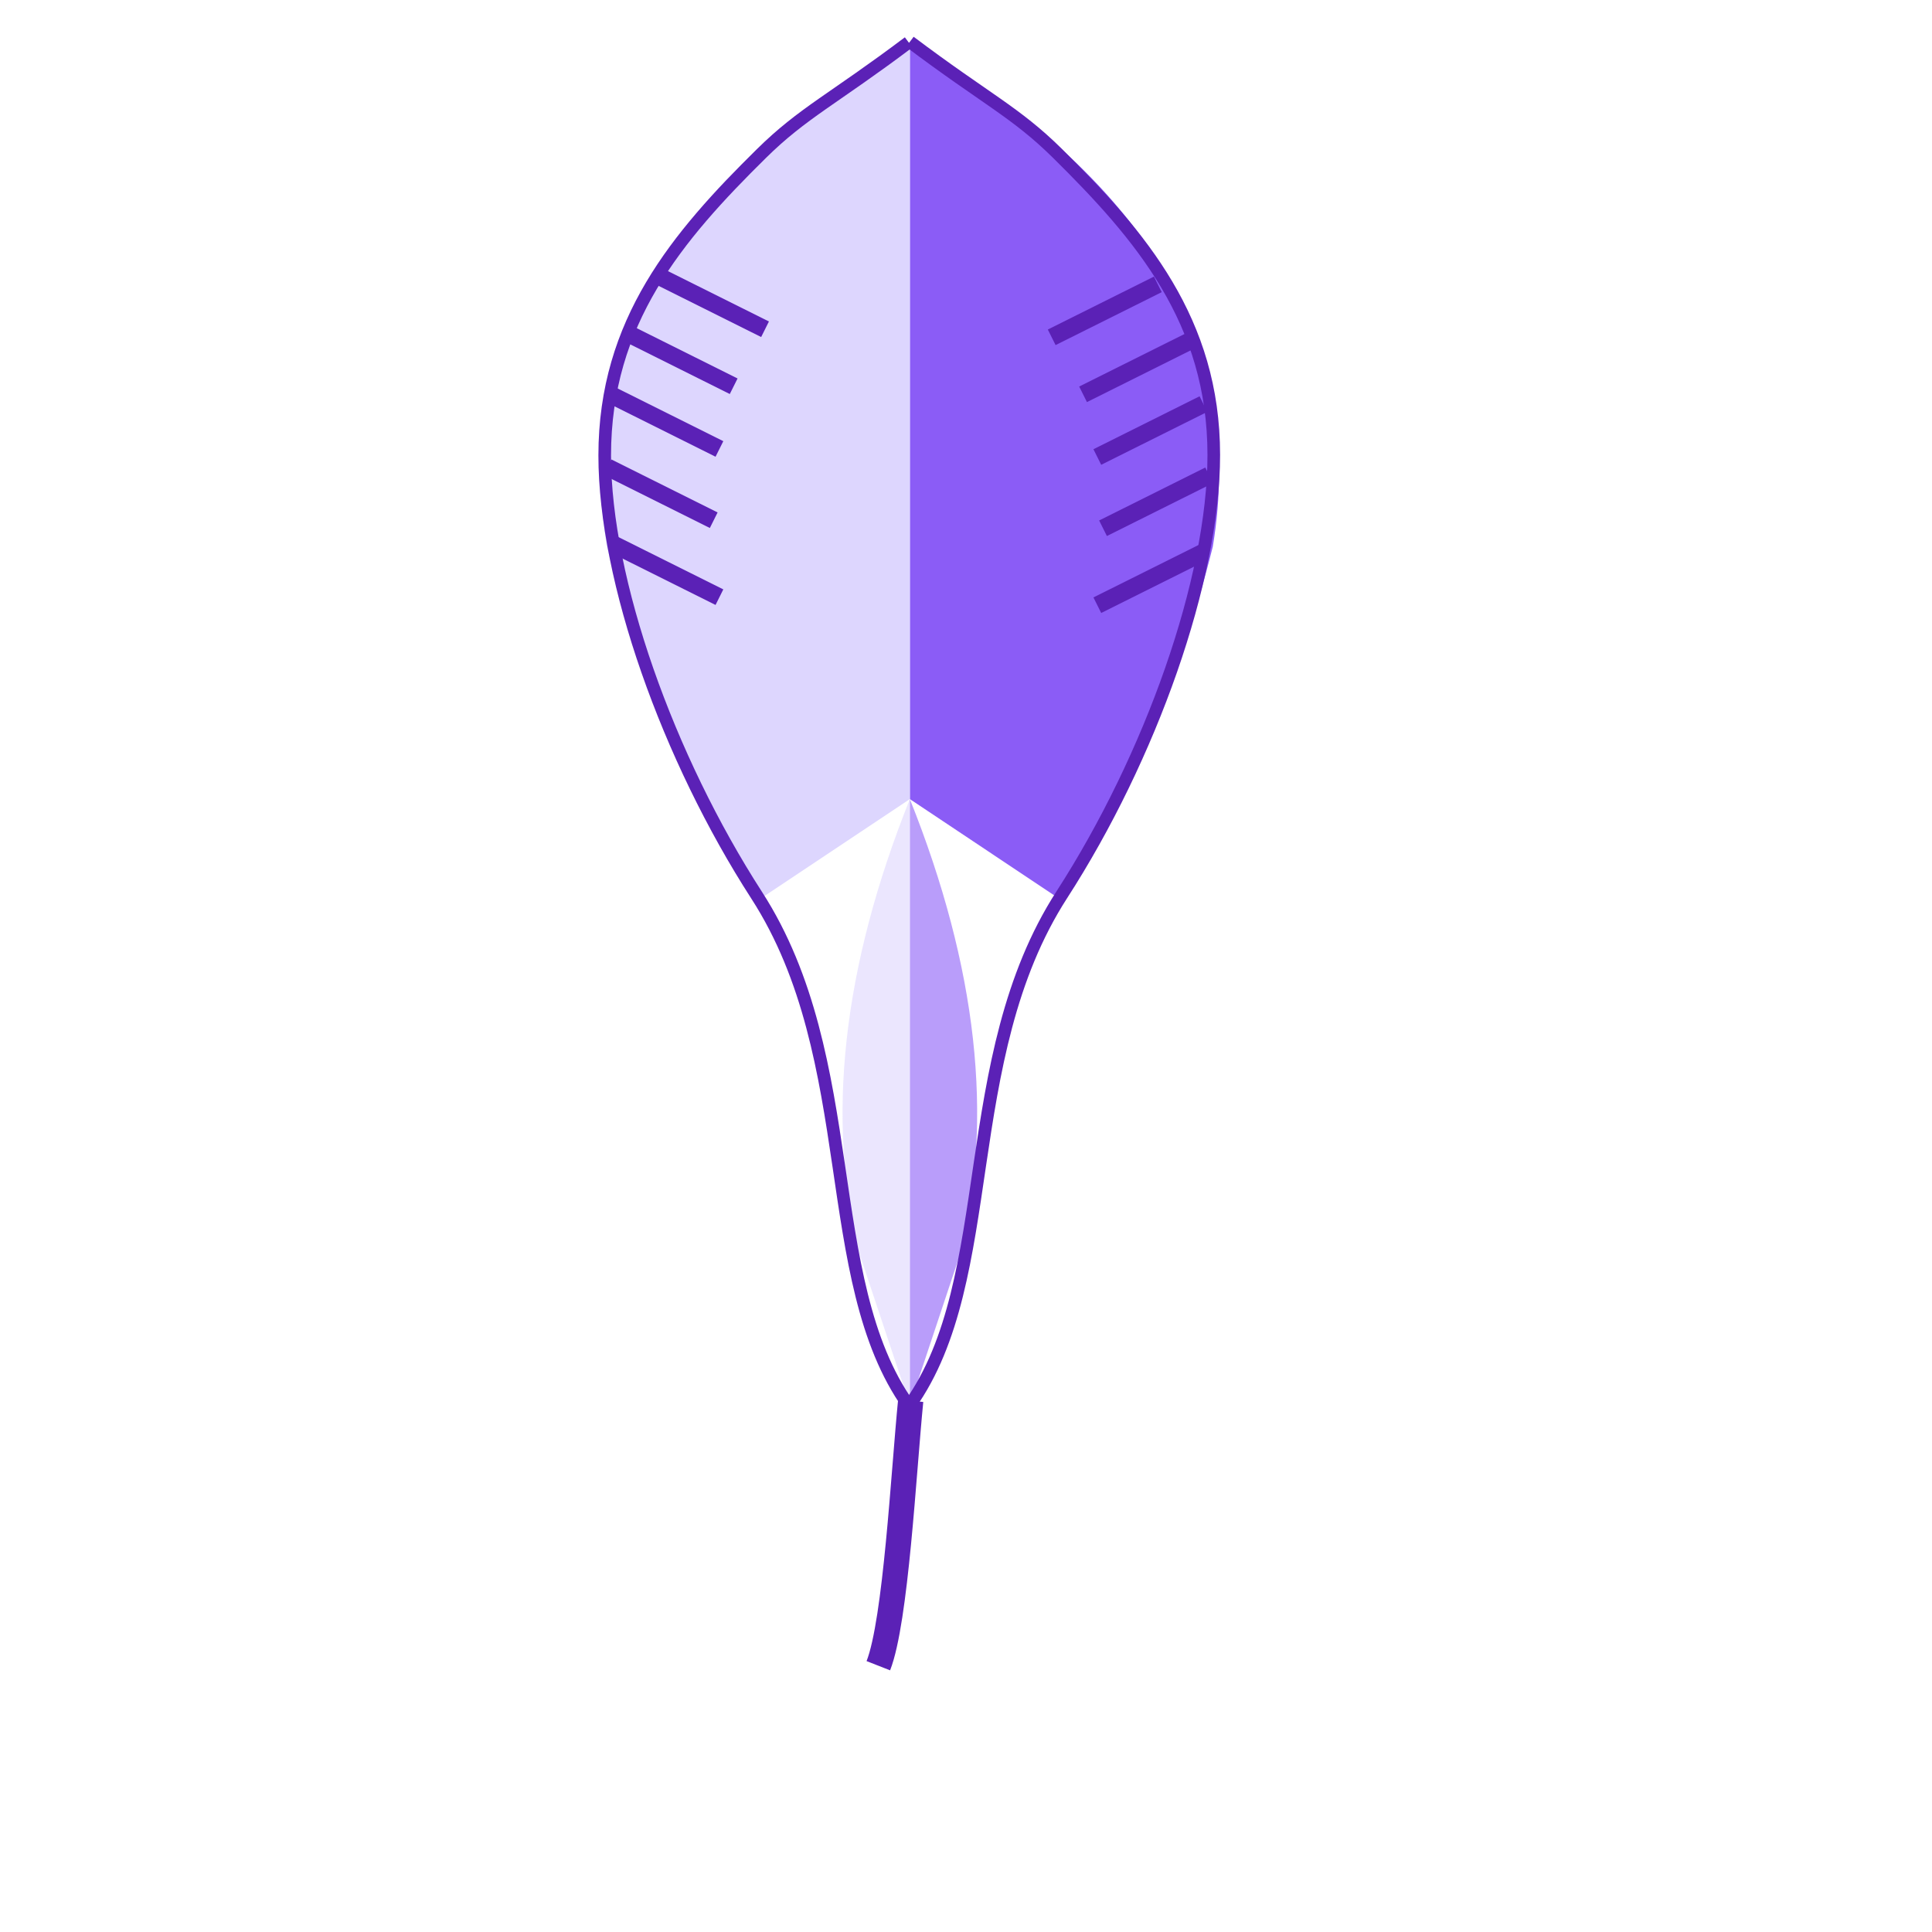
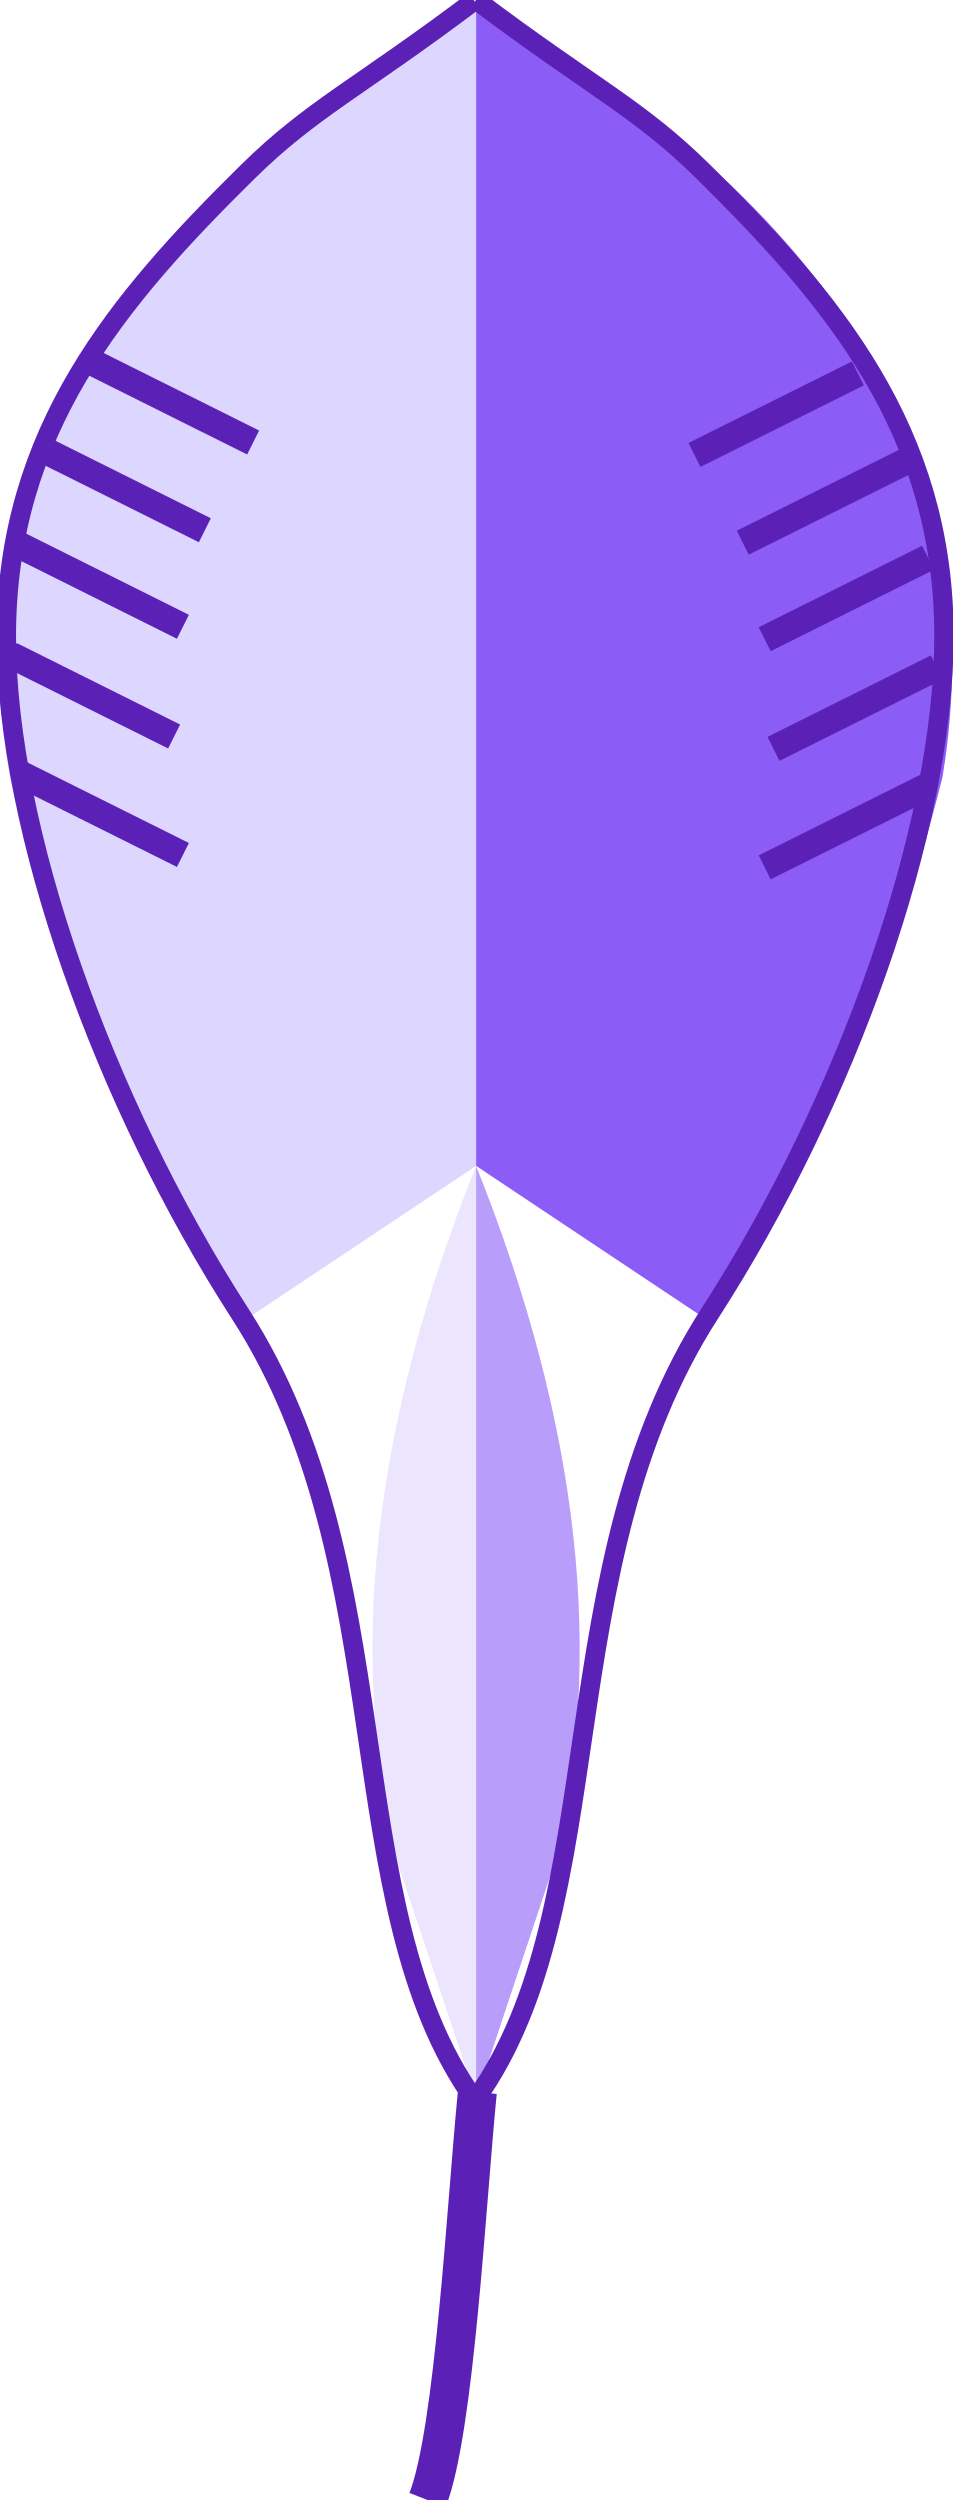
- <svg xmlns="http://www.w3.org/2000/svg" viewBox="0 0 64 64" version="1.1">
+ <svg xmlns="http://www.w3.org/2000/svg" viewBox="0 0 24.374 64" version="1.1">
  <defs />
-   <path d="M 30.14,1.385 Q 41.847,8.075 40.175,18.109 38.502,24.799 35.157,29.816 l -5.017,-3.345 z" fill="#8B5CF6" style="stroke-width:0.836" />
-   <path d="M 30.14,1.385 Q 18.433,8.075 20.106,18.109 q 1.672,6.69 5.017,11.707 l 5.017,-3.345 z" fill="#DDD6FE" style="stroke-width:0.836" />
-   <path d="m 30.14,26.471 q 3.345,8.362 1.672,15.052 l -1.672,5.017 z" fill="#8B5CF6" opacity="0.6" style="stroke-width:0.836" />
-   <path d="m 30.14,26.471 q -3.345,8.362 -1.672,15.052 l 1.672,5.017 z" fill="#DDD6FE" opacity="0.6" style="stroke-width:0.836" />
-   <path style="fill:none;stroke:#5B21B6;stroke-width:0.576;stroke-dasharray:none;stroke-opacity:1" d="m 21.827,9.153 c 3.516,1.754 3.516,1.754 3.516,1.754" />
-   <path style="fill:none;stroke:#5B21B6;stroke-width:0.576;stroke-dasharray:none;stroke-opacity:1" d="m 20.788,11.041 c 3.516,1.754 3.516,1.754 3.516,1.754" />
-   <path style="fill:none;stroke:#5B21B6;stroke-width:0.576;stroke-dasharray:none;stroke-opacity:1" d="m 20.316,13.118 c 3.516,1.754 3.516,1.754 3.516,1.754" />
-   <path style="fill:none;stroke:#5B21B6;stroke-width:0.576;stroke-dasharray:none;stroke-opacity:1" d="m 20.127,15.479 c 3.516,1.754 3.516,1.754 3.516,1.754" />
-   <path style="fill:none;stroke:#5B21B6;stroke-width:0.576;stroke-dasharray:none;stroke-opacity:1" d="m 20.316,18.028 c 3.516,1.754 3.516,1.754 3.516,1.754" />
-   <path style="fill:none;stroke:#5B21B6;stroke-width:0.576;stroke-dasharray:none;stroke-opacity:1" d="M 38.355,9.42 C 34.839,11.174 34.839,11.174 34.839,11.174" />
-   <path style="fill:none;stroke:#5B21B6;stroke-width:0.576;stroke-dasharray:none;stroke-opacity:1" d="m 39.394,11.308 c -3.516,1.754 -3.516,1.754 -3.516,1.754" />
-   <path style="fill:none;stroke:#5B21B6;stroke-width:0.576;stroke-dasharray:none;stroke-opacity:1" d="M 39.866,13.385 C 36.35,15.139 36.35,15.139 36.35,15.139" />
-   <path style="fill:none;stroke:#5B21B6;stroke-width:0.576;stroke-dasharray:none;stroke-opacity:1" d="m 40.055,15.745 c -3.516,1.754 -3.516,1.754 -3.516,1.754" />
-   <path style="fill:none;stroke:#5B21B6;stroke-width:0.576;stroke-dasharray:none;stroke-opacity:1" d="m 39.866,18.294 c -3.516,1.754 -3.516,1.754 -3.516,1.754" />
-   <path d="m 30.1,1.403 c -2.501,1.883 -3.508,2.332 -4.877,3.683 -2.78,2.743 -5.191,5.566 -5.191,10.003 0,4.138 2.097,10.016 5.034,14.568 3.51,5.44 2.046,12.716 5.034,16.901" fill="none" stroke="#5B21B6" stroke-width="1.5" style="stroke-width:0.418;stroke-dasharray:none" />
-   <path d="m 30.14,1.385 c 2.501,1.883 3.508,2.332 4.877,3.683 2.78,2.743 5.191,5.566 5.191,10.003 0,4.138 -2.097,10.016 -5.034,14.568 -3.51,5.44 -2.046,12.716 -5.034,16.901" fill="none" stroke="#5B21B6" stroke-width="1.5" style="stroke-width:0.418;stroke-dasharray:none" />
-   <path style="fill:none;fill-opacity:1;stroke:#5B21B6;stroke-width:0.837;stroke-dasharray:none;stroke-opacity:1" d="m 30.168,46.401 c -0.236,2.367 -0.489,7.293 -1.072,8.778" />
+   <g transform="translate(-19.8133 0) scale(1)">
+     <g transform="translate(-3.8583 -1.6481) scale(1.1897) translate(3.2433 1.3854) scale(0.8406) translate(-3.8582 -1.6481) scale(1.1896) translate(3.2432 1.3854) scale(0.8406) translate(-3.8583 -1.6481) scale(1.1897)">
+       <path d="M 30.14,1.385 Q 41.847,8.075 40.175,18.109 38.502,24.799 35.157,29.816 l -5.017,-3.345 z" fill="#8B5CF6" style="stroke-width:0.836" />
+       <path d="M 30.14,1.385 Q 18.433,8.075 20.106,18.109 q 1.672,6.69 5.017,11.707 l 5.017,-3.345 z" fill="#DDD6FE" style="stroke-width:0.836" />
+       <path d="m 30.14,26.471 q 3.345,8.362 1.672,15.052 l -1.672,5.017 z" fill="#8B5CF6" opacity="0.6" style="stroke-width:0.836" />
+       <path d="m 30.14,26.471 q -3.345,8.362 -1.672,15.052 l 1.672,5.017 z" fill="#DDD6FE" opacity="0.6" style="stroke-width:0.836" />
+       <path style="fill:none;stroke:#5B21B6;stroke-width:0.576;stroke-dasharray:none;stroke-opacity:1" d="m 21.827,9.153 c 3.516,1.754 3.516,1.754 3.516,1.754" />
+       <path style="fill:none;stroke:#5B21B6;stroke-width:0.576;stroke-dasharray:none;stroke-opacity:1" d="m 20.788,11.041 c 3.516,1.754 3.516,1.754 3.516,1.754" />
+       <path style="fill:none;stroke:#5B21B6;stroke-width:0.576;stroke-dasharray:none;stroke-opacity:1" d="m 20.316,13.118 c 3.516,1.754 3.516,1.754 3.516,1.754" />
+       <path style="fill:none;stroke:#5B21B6;stroke-width:0.576;stroke-dasharray:none;stroke-opacity:1" d="m 20.127,15.479 c 3.516,1.754 3.516,1.754 3.516,1.754" />
+       <path style="fill:none;stroke:#5B21B6;stroke-width:0.576;stroke-dasharray:none;stroke-opacity:1" d="m 20.316,18.028 c 3.516,1.754 3.516,1.754 3.516,1.754" />
+       <path style="fill:none;stroke:#5B21B6;stroke-width:0.576;stroke-dasharray:none;stroke-opacity:1" d="M 38.355,9.42 C 34.839,11.174 34.839,11.174 34.839,11.174" />
+       <path style="fill:none;stroke:#5B21B6;stroke-width:0.576;stroke-dasharray:none;stroke-opacity:1" d="m 39.394,11.308 c -3.516,1.754 -3.516,1.754 -3.516,1.754" />
+       <path style="fill:none;stroke:#5B21B6;stroke-width:0.576;stroke-dasharray:none;stroke-opacity:1" d="M 39.866,13.385 C 36.35,15.139 36.35,15.139 36.35,15.139" />
+       <path style="fill:none;stroke:#5B21B6;stroke-width:0.576;stroke-dasharray:none;stroke-opacity:1" d="m 40.055,15.745 c -3.516,1.754 -3.516,1.754 -3.516,1.754" />
+       <path style="fill:none;stroke:#5B21B6;stroke-width:0.576;stroke-dasharray:none;stroke-opacity:1" d="m 39.866,18.294 c -3.516,1.754 -3.516,1.754 -3.516,1.754" />
+       <path d="m 30.1,1.403 c -2.501,1.883 -3.508,2.332 -4.877,3.683 -2.78,2.743 -5.191,5.566 -5.191,10.003 0,4.138 2.097,10.016 5.034,14.568 3.51,5.44 2.046,12.716 5.034,16.901" fill="none" stroke="#5B21B6" stroke-width="1.5" style="stroke-width:0.418;stroke-dasharray:none" />
+       <path d="m 30.14,1.385 c 2.501,1.883 3.508,2.332 4.877,3.683 2.78,2.743 5.191,5.566 5.191,10.003 0,4.138 -2.097,10.016 -5.034,14.568 -3.51,5.44 -2.046,12.716 -5.034,16.901" fill="none" stroke="#5B21B6" stroke-width="1.5" style="stroke-width:0.418;stroke-dasharray:none" />
+       <path style="fill:none;fill-opacity:1;stroke:#5B21B6;stroke-width:0.837;stroke-dasharray:none;stroke-opacity:1" d="m 30.168,46.401 c -0.236,2.367 -0.489,7.293 -1.072,8.778" />
+     </g>
+   </g>
</svg>
